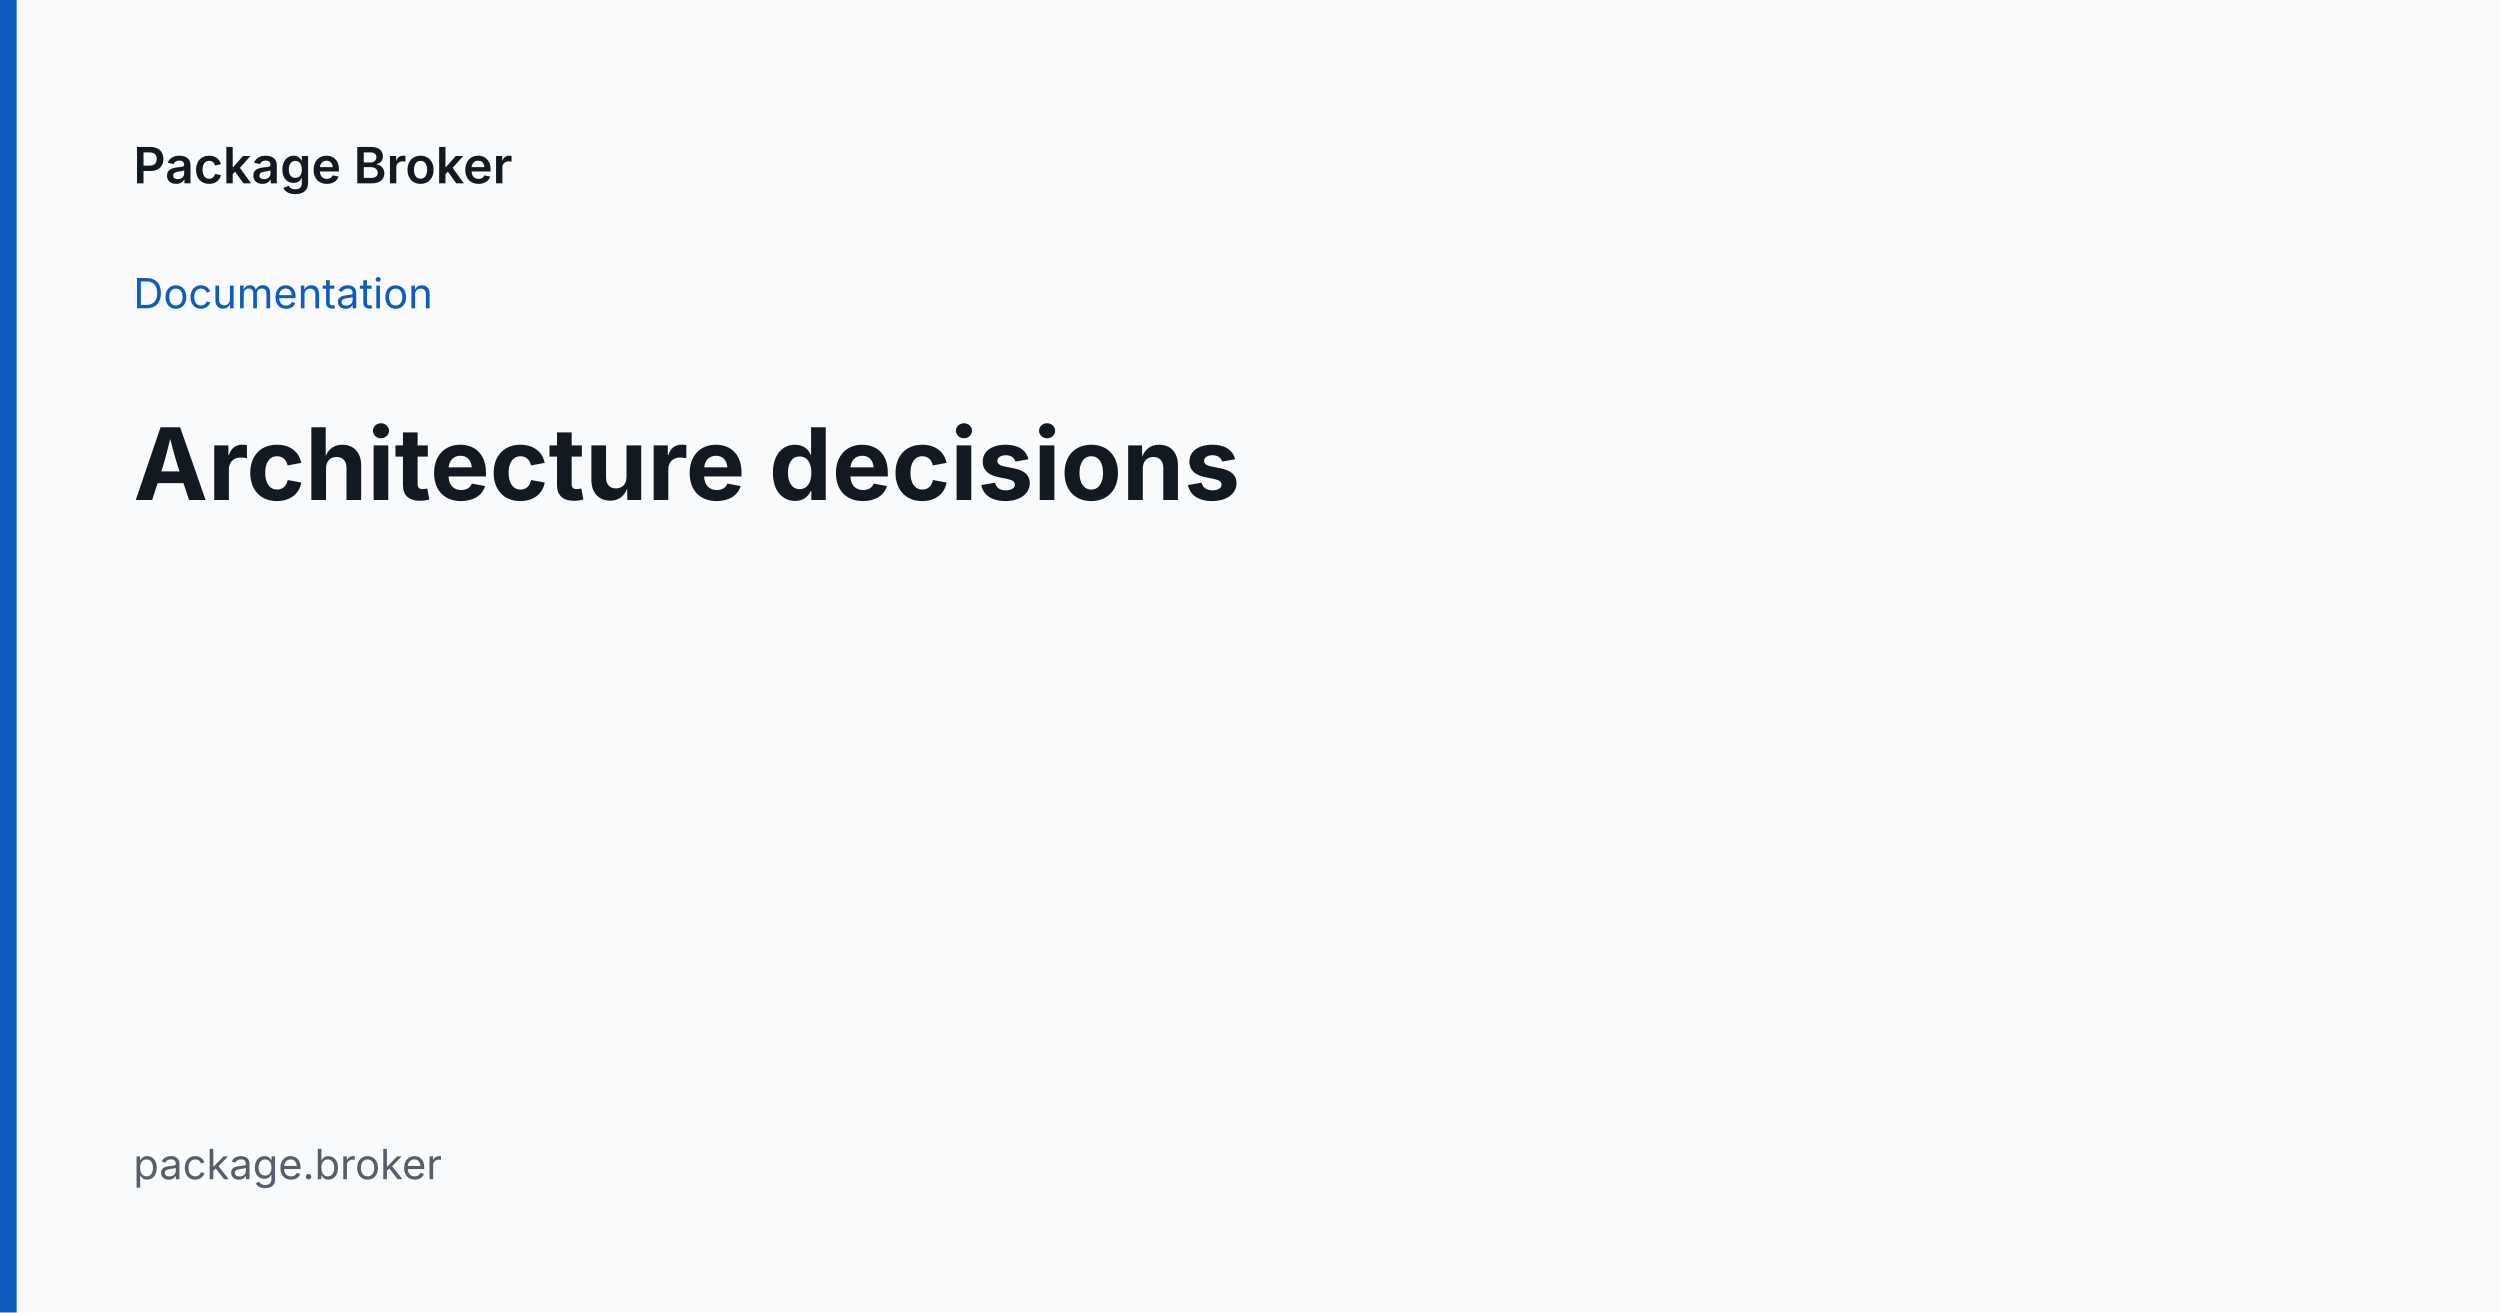
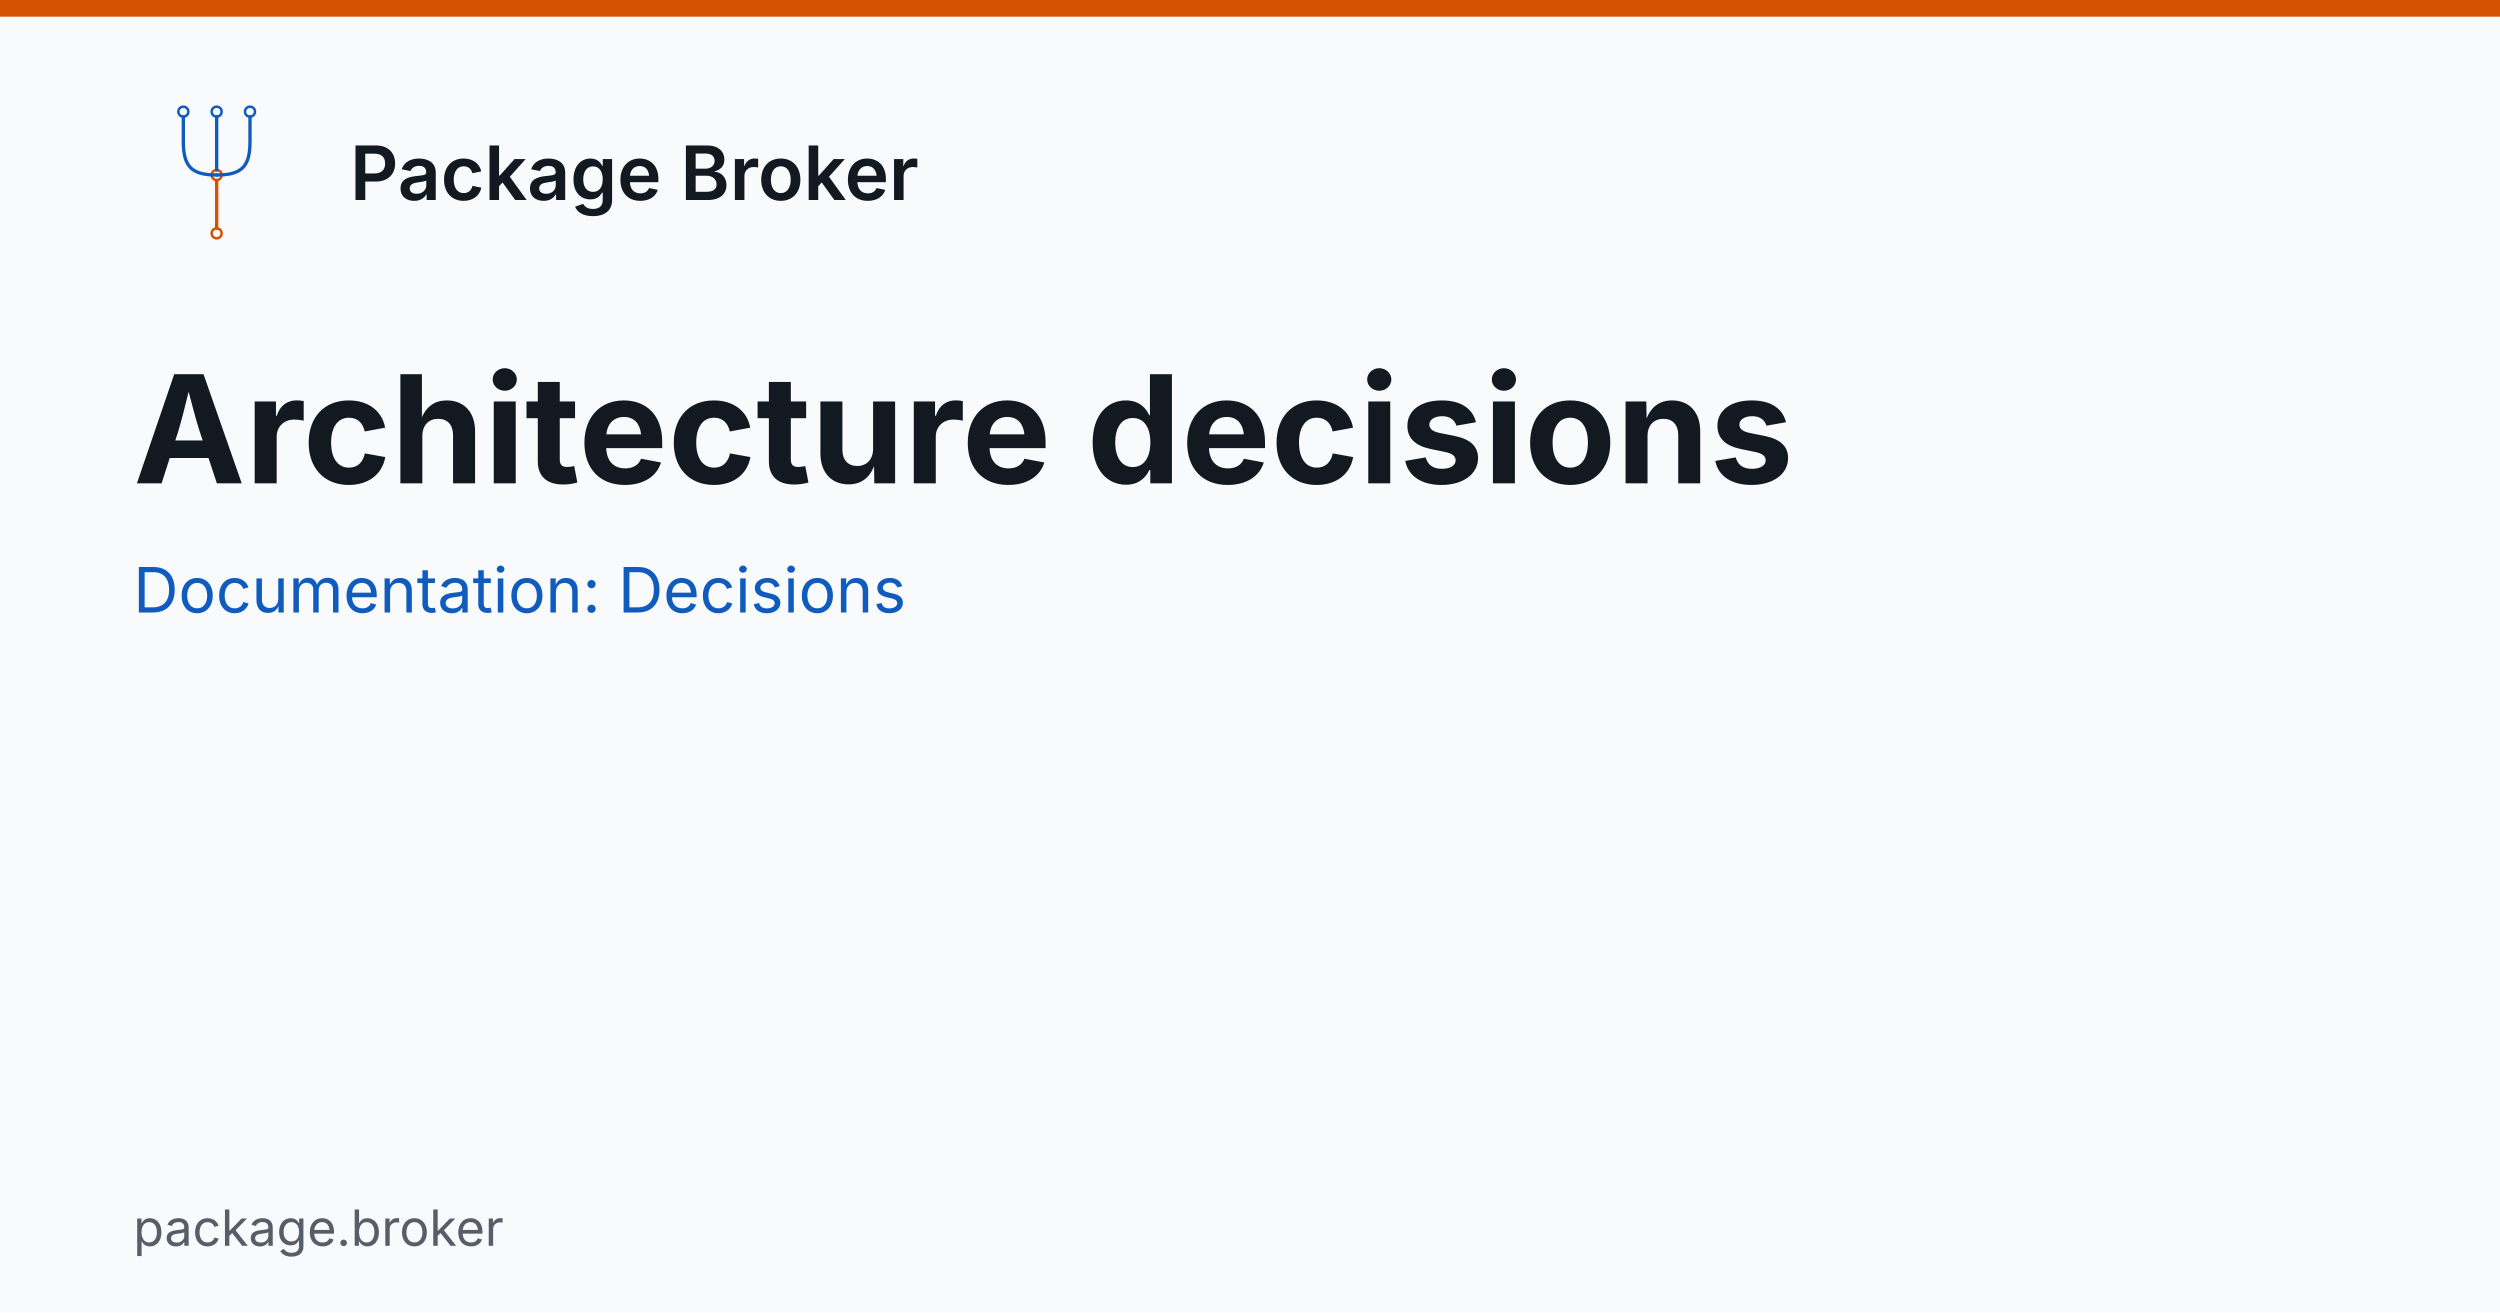
<svg xmlns="http://www.w3.org/2000/svg" width="1200" height="630" viewBox="0 0 1200 630" role="img" aria-labelledby="title description">
  <defs>
    <style>@font-face{font-family:Inter;src:url(inter-latin-wght-normal.woff2) format('woff2');font-weight:100 900}text{font-family:Inter,sans-serif}</style>
  </defs>
  <rect width="1200" height="630" fill="#f9fafb" />
-   <rect width="8" height="630" fill="#105bbe" />
-   <text x="64" y="88" font-size="24" font-weight="600" fill="#121921">Package Broker</text>
-   <text x="64" y="148" font-size="20" fill="#105bbe">Documentation</text>
-   <text x="64" y="240" font-size="48" font-weight="700" fill="#121921">
+   <rect width="1200" height="8" fill="#d45003" />
+   <svg x="64" y="40" width="80" height="80" viewBox="0 0 200 200" fill="none" aria-hidden="true">
+     <g>
+       <circle cx="100" cy="180" r="6" stroke="#d45003" stroke-width="3" fill="none" />
+       <path d="M100 174 L100 110" stroke="#d45003" stroke-width="4" stroke-linecap="round" />
+       <circle cx="100" cy="110" r="6" stroke="#d45003" stroke-width="3" fill="#f9fafb" />
+     </g>
+     <g>
+       <path d="M100 104 L100 40" stroke="#105bbe" stroke-width="4" stroke-linecap="round" />
+       <circle cx="100" cy="34" r="6" stroke="#105bbe" stroke-width="3" fill="none" />
+       <path d="M100 110 C70 110 60 100 60 70 L60 40" stroke="#105bbe" stroke-width="4" stroke-linecap="round" fill="none" />
+       <circle cx="60" cy="34" r="6" stroke="#105bbe" stroke-width="3" fill="none" />
+       <path d="M100 110 C130 110 140 100 140 70 L140 40" stroke="#105bbe" stroke-width="4" stroke-linecap="round" fill="none" />
+       <circle cx="140" cy="34" r="6" stroke="#105bbe" stroke-width="3" fill="none" />
+     </g>
+   </svg>
+   <text x="168" y="96" font-size="36" font-weight="600" fill="#121921">Package Broker</text>
+   <text data-role="headline" x="64" y="232" font-size="72" font-weight="700" fill="#121921">
    <tspan x="64" dy="0">Architecture decisions</tspan>
  </text>
-   <text x="64" y="566" font-size="20" fill="#565e69">package.broker</text>
+   <text data-role="support" x="64" y="294" font-size="30" fill="#105bbe">Documentation: Decisions</text>
+   <text x="64" y="598" font-size="24" fill="#565e69">package.broker</text>
</svg>
